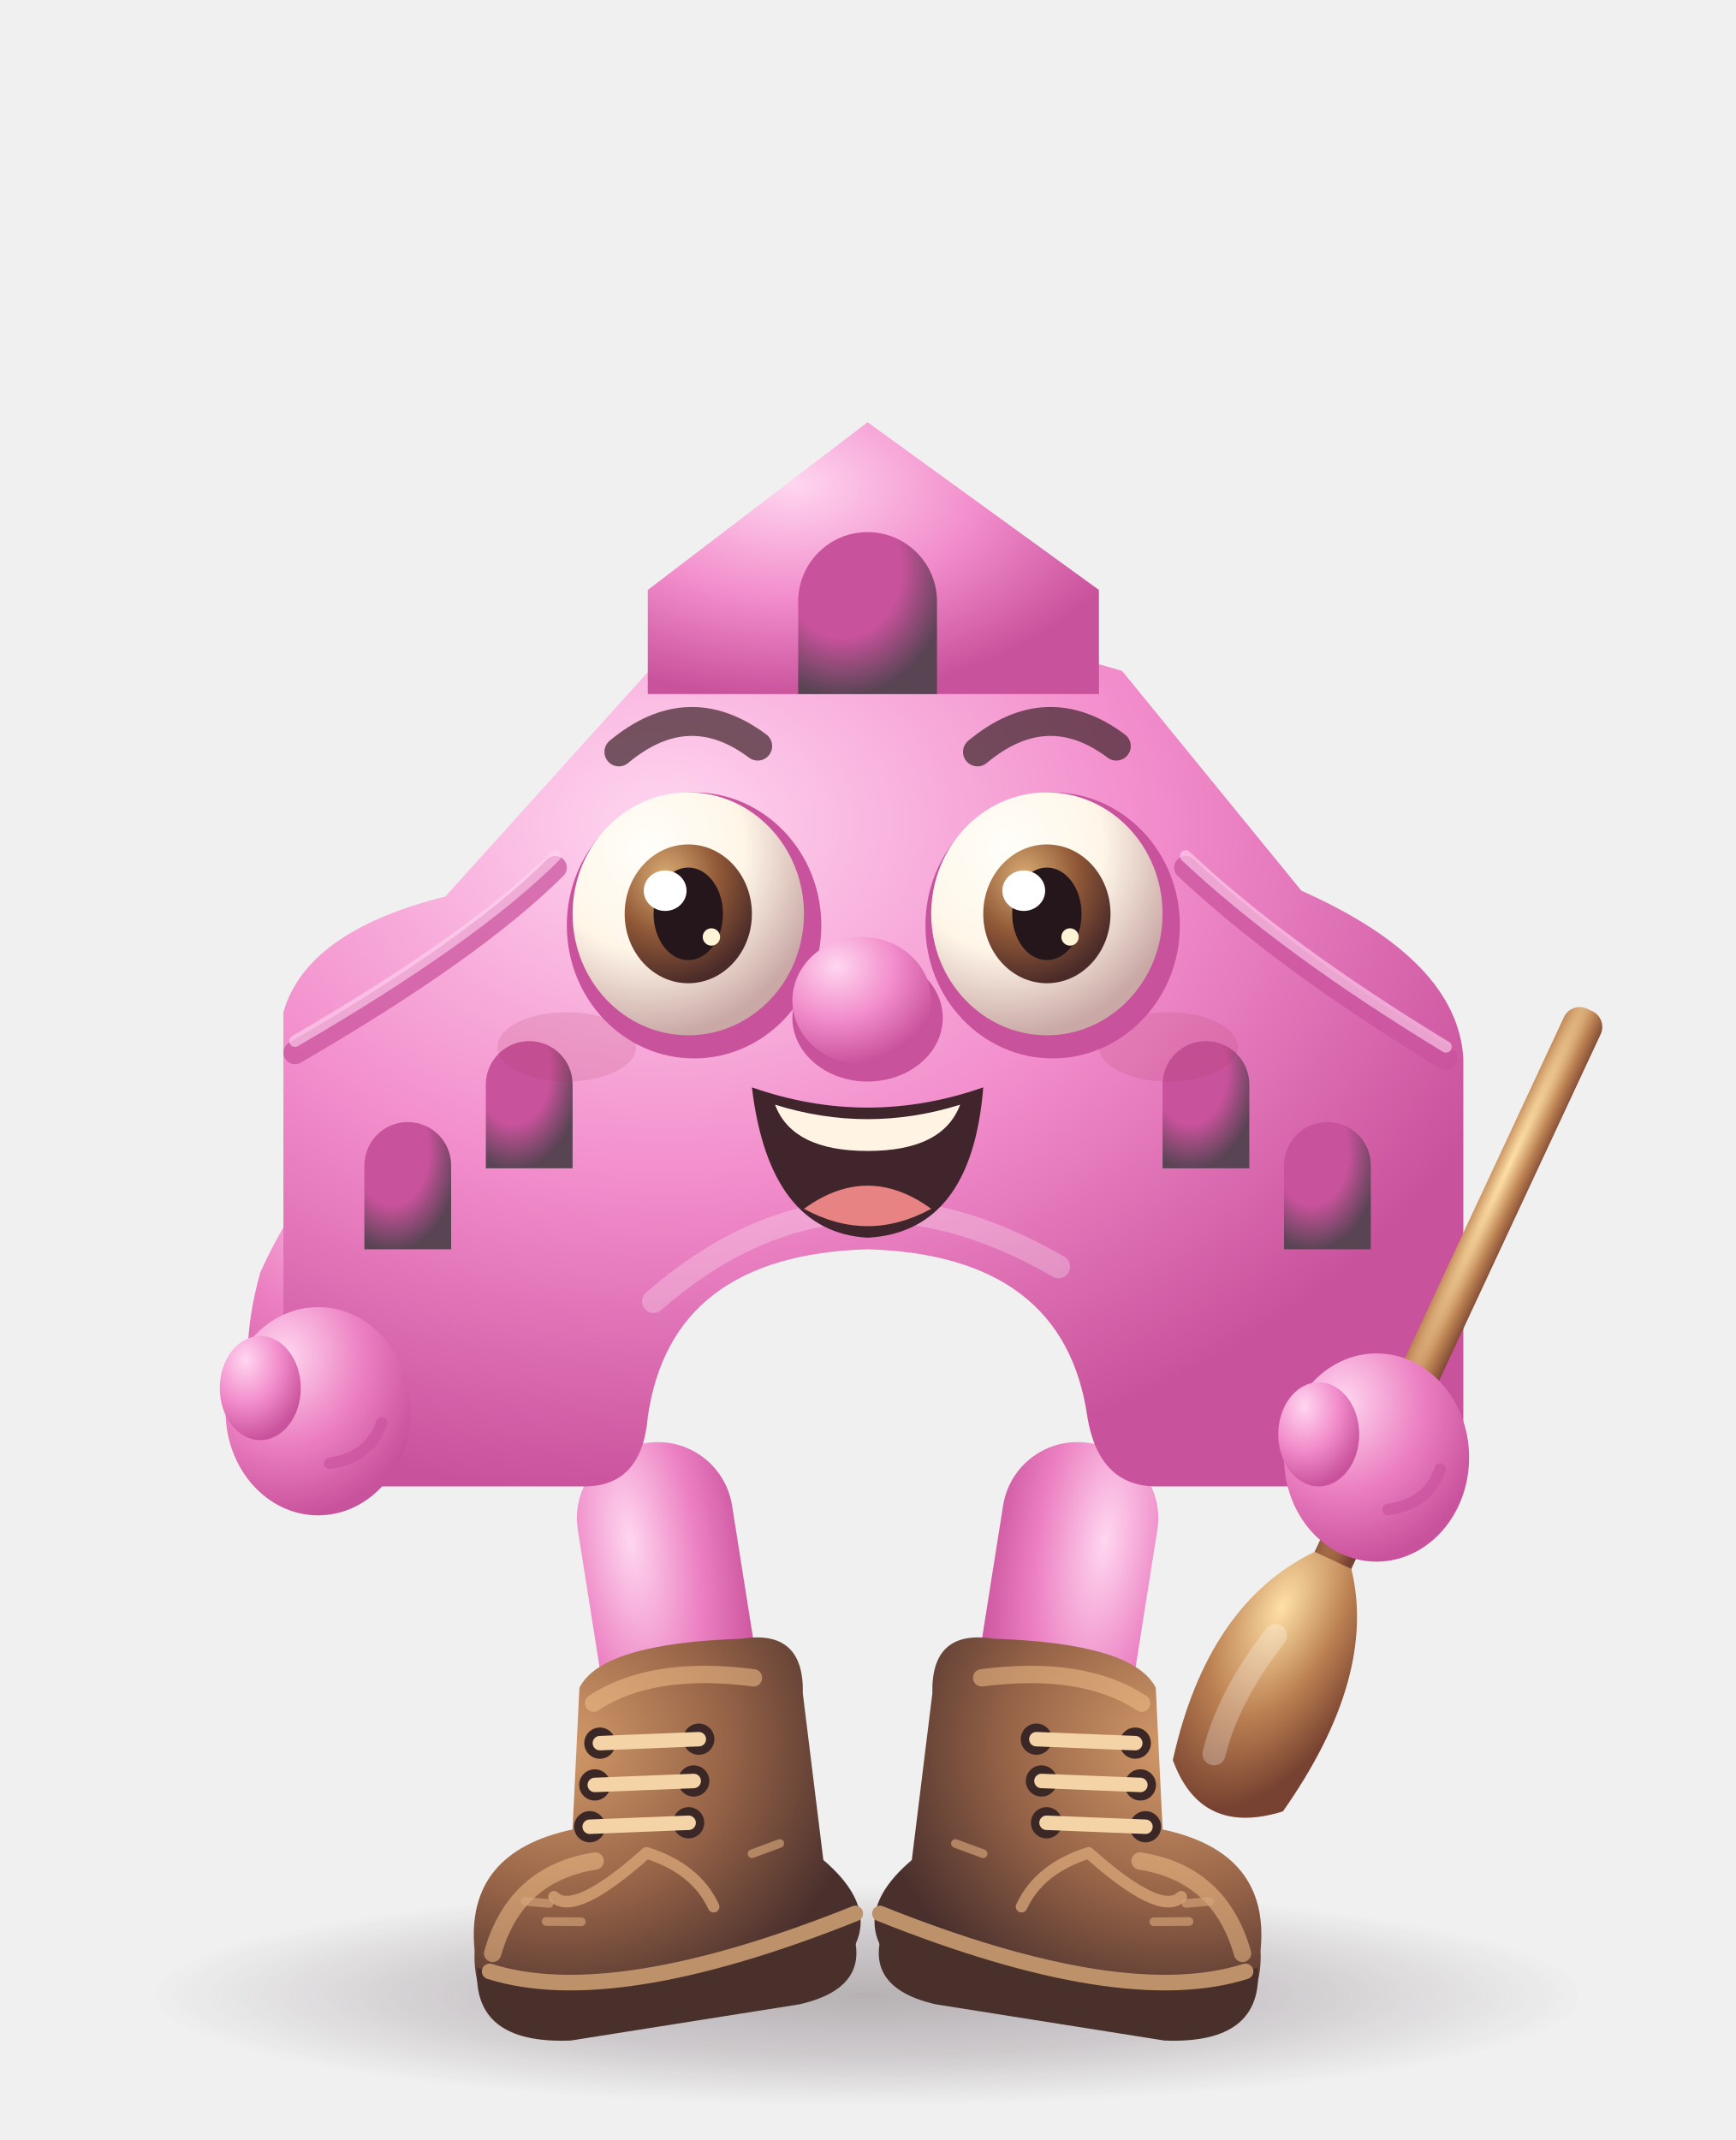
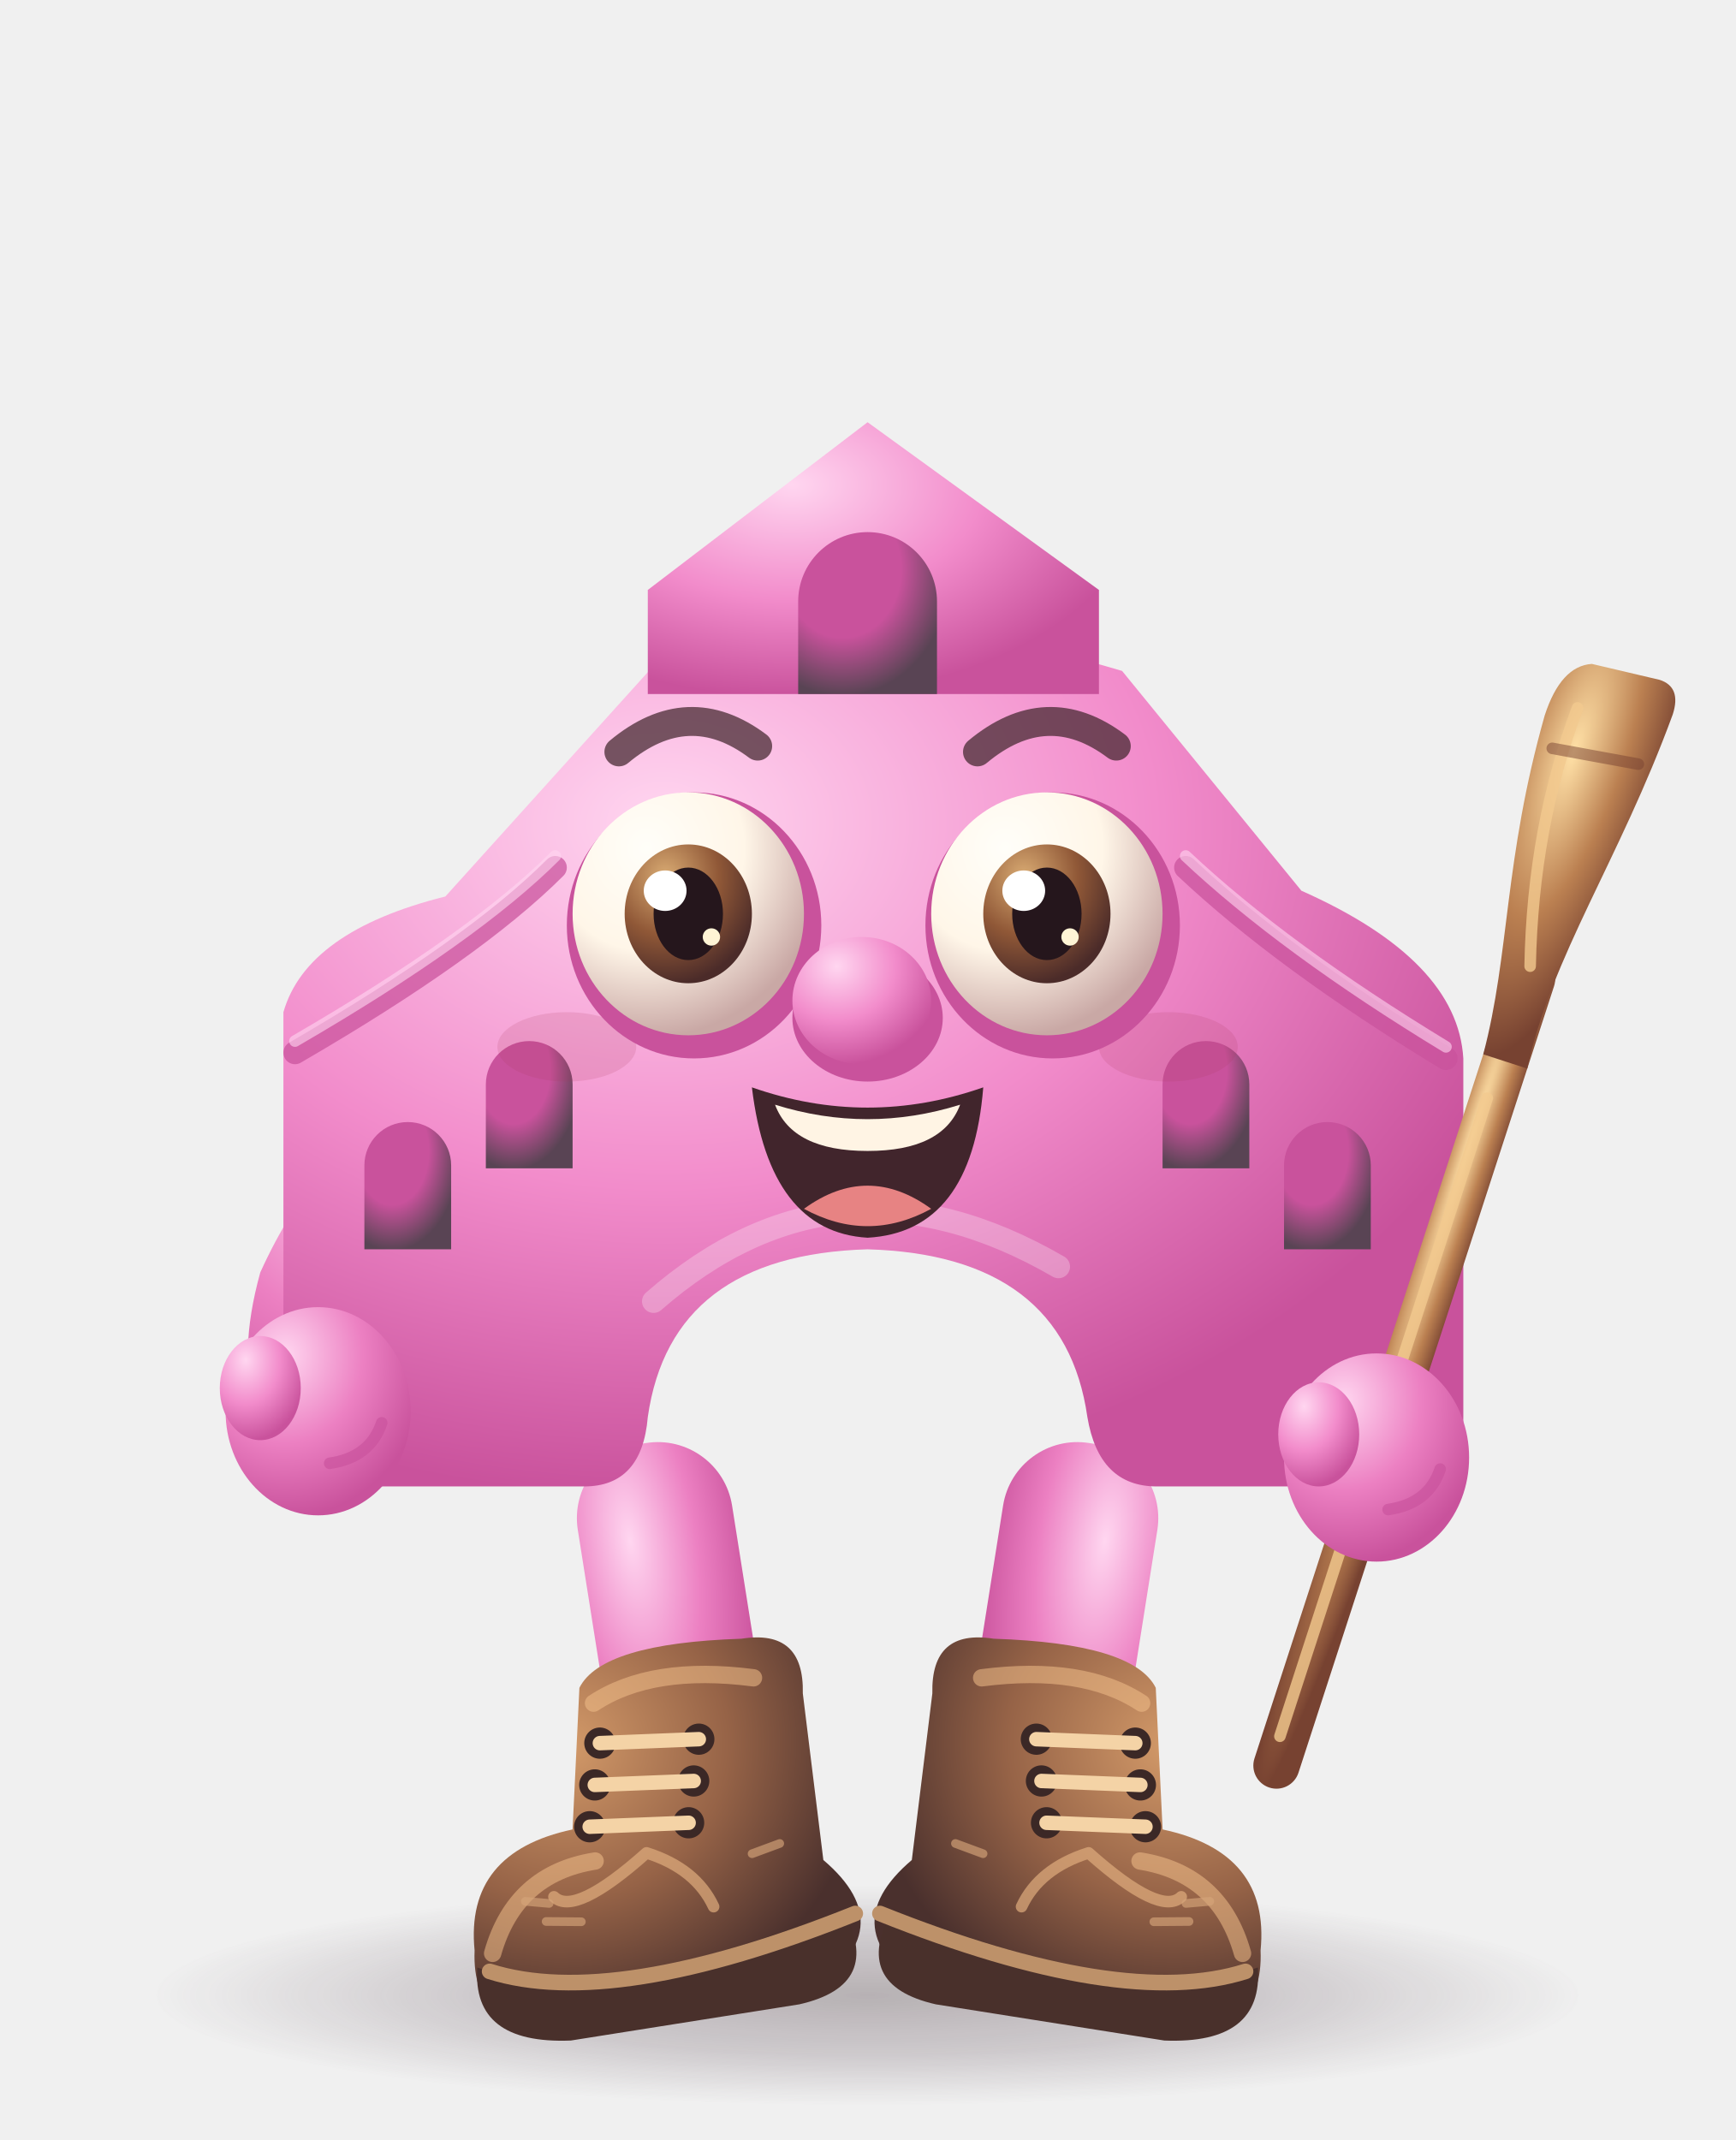
<svg xmlns="http://www.w3.org/2000/svg" width="600" height="740" viewBox="0 0 300 370" role="img" aria-label="Venice, the channels mascot">
  <defs>
    <radialGradient id="channelsclay" cx="32%" cy="23%" r="78%">
      <stop offset="0" stop-color="#FFD6F0" />
      <stop offset="0.54" stop-color="#F28CCB" />
      <stop offset="1" stop-color="#C9529C" />
    </radialGradient>
    <radialGradient id="channelsarm" cx="32%" cy="23%" r="78%">
      <stop offset="0" stop-color="#FFD6F0" />
      <stop offset="0.54" stop-color="#EC80C2" />
      <stop offset="1" stop-color="#C9529C" />
    </radialGradient>
    <radialGradient id="channelsrecess" cx="32%" cy="23%" r="78%">
      <stop offset="0" stop-color="#C9529C" />
      <stop offset="0.54" stop-color="#C9529C" />
      <stop offset="1" stop-color="#594454" />
    </radialGradient>
    <radialGradient id="channelsboot" cx="32%" cy="23%" r="78%">
      <stop offset="0" stop-color="#d39a69" />
      <stop offset="0.54" stop-color="#966347" />
      <stop offset="1" stop-color="#4a302d" />
    </radialGradient>
    <radialGradient id="channelswood" cx="32%" cy="23%" r="78%">
      <stop offset="0" stop-color="#ffe0a6" />
      <stop offset="0.54" stop-color="#bb8051" />
      <stop offset="1" stop-color="#774231" />
    </radialGradient>
    <radialGradient id="channelsgold" cx="32%" cy="23%" r="78%">
      <stop offset="0" stop-color="#fff5bb" />
      <stop offset="0.54" stop-color="#ebba54" />
      <stop offset="1" stop-color="#aa612e" />
    </radialGradient>
    <radialGradient id="channelsred" cx="32%" cy="23%" r="78%">
      <stop offset="0" stop-color="#ffb3a4" />
      <stop offset="0.54" stop-color="#e47065" />
      <stop offset="1" stop-color="#a53247" />
    </radialGradient>
    <radialGradient id="channelswhite" cx="32%" cy="23%" r="78%">
      <stop offset="0" stop-color="#fffef9" />
      <stop offset="0.54" stop-color="#fff6e8" />
      <stop offset="1" stop-color="#c9a8a5" />
    </radialGradient>
    <radialGradient id="channelsiris" cx="32%" cy="23%" r="78%">
      <stop offset="0" stop-color="#d9ab73" />
      <stop offset="0.54" stop-color="#905837" />
      <stop offset="1" stop-color="#4b2b29" />
    </radialGradient>
    <radialGradient id="channelsfloor">
      <stop stop-color="#38252e" stop-opacity=".31" />
      <stop offset=".55" stop-color="#483442" stop-opacity=".2" />
      <stop offset="1" stop-color="#483442" stop-opacity="0" />
    </radialGradient>
  </defs>
  <ellipse cx="150" cy="345" rx="123" ry="19" fill="url(#channelsfloor)" />
  <g transform="translate(119 302) rotate(-9) scale(1 1)">
    <rect x="-13" y="-53" width="27" height="71" rx="13" fill="url(#channelsarm)" />
    <path d="M-17-13Q-12-20 12-17Q23-17 21-6L20 23Q32 37 14 45H-27Q-45 44-42 29Q-41 12-22 11Z" fill="url(#channelsboot)" />
    <path d="M-42 32Q-24 42 22 32Q27 46 12 47H-28Q-45 45-42 32Z" fill="#49302b" />
    <path d="M-40 33Q-20 43 24 33" fill="none" stroke="#bd9169" stroke-width="2.7" stroke-linecap="round" stroke-linejoin="round" />
    <path d="M-39 30Q-33 17-19 17M-15-10Q-4-15 13-10" fill="none" stroke="#f1bd89" stroke-width="3" opacity="0.55" stroke-linecap="round" stroke-linejoin="round" />
    <ellipse cx="-15" cy="-3" rx="2.7" ry="2.7" fill="#3b2826" />
    <ellipse cx="2" cy="-1" rx="2.7" ry="2.7" fill="#3b2826" />
    <path d="M-15 -3l17 2" fill="none" stroke="#f4d3a6" stroke-width="2.5" stroke-linecap="round" stroke-linejoin="round" />
    <ellipse cx="-17" cy="4" rx="2.7" ry="2.7" fill="#3b2826" />
    <ellipse cx="0" cy="6" rx="2.7" ry="2.7" fill="#3b2826" />
    <path d="M-17 4l17 2" fill="none" stroke="#f4d3a6" stroke-width="2.5" stroke-linecap="round" stroke-linejoin="round" />
    <ellipse cx="-19" cy="11" rx="2.7" ry="2.7" fill="#3b2826" />
    <ellipse cx="-2" cy="13" rx="2.7" ry="2.7" fill="#3b2826" />
    <path d="M-19 11l17 2" fill="none" stroke="#f4d3a6" stroke-width="2.5" stroke-linecap="round" stroke-linejoin="round" />
    <path d="M-10 17q-14 9-17 5M-10 17q8 4 10 11" fill="none" stroke="#dfad7d" stroke-width="2" opacity="0.7" stroke-linecap="round" stroke-linejoin="round" />
    <path d="M-29 26l6 1m-9-5l4 1m36-3l5-1" fill="none" stroke="#d5a47a" stroke-width="1.5" opacity="0.65" stroke-linecap="round" stroke-linejoin="round" />
  </g>
  <g transform="translate(181 302) rotate(9) scale(-1 1)">
    <rect x="-13" y="-53" width="27" height="71" rx="13" fill="url(#channelsarm)" />
    <path d="M-17-13Q-12-20 12-17Q23-17 21-6L20 23Q32 37 14 45H-27Q-45 44-42 29Q-41 12-22 11Z" fill="url(#channelsboot)" />
    <path d="M-42 32Q-24 42 22 32Q27 46 12 47H-28Q-45 45-42 32Z" fill="#49302b" />
    <path d="M-40 33Q-20 43 24 33" fill="none" stroke="#bd9169" stroke-width="2.7" stroke-linecap="round" stroke-linejoin="round" />
    <path d="M-39 30Q-33 17-19 17M-15-10Q-4-15 13-10" fill="none" stroke="#f1bd89" stroke-width="3" opacity="0.55" stroke-linecap="round" stroke-linejoin="round" />
    <ellipse cx="-15" cy="-3" rx="2.7" ry="2.7" fill="#3b2826" />
    <ellipse cx="2" cy="-1" rx="2.7" ry="2.7" fill="#3b2826" />
    <path d="M-15 -3l17 2" fill="none" stroke="#f4d3a6" stroke-width="2.5" stroke-linecap="round" stroke-linejoin="round" />
    <ellipse cx="-17" cy="4" rx="2.7" ry="2.7" fill="#3b2826" />
    <ellipse cx="0" cy="6" rx="2.7" ry="2.7" fill="#3b2826" />
    <path d="M-17 4l17 2" fill="none" stroke="#f4d3a6" stroke-width="2.5" stroke-linecap="round" stroke-linejoin="round" />
    <ellipse cx="-19" cy="11" rx="2.7" ry="2.7" fill="#3b2826" />
    <ellipse cx="-2" cy="13" rx="2.7" ry="2.7" fill="#3b2826" />
    <path d="M-19 11l17 2" fill="none" stroke="#f4d3a6" stroke-width="2.5" stroke-linecap="round" stroke-linejoin="round" />
    <path d="M-10 17q-14 9-17 5M-10 17q8 4 10 11" fill="none" stroke="#dfad7d" stroke-width="2" opacity="0.7" stroke-linecap="round" stroke-linejoin="round" />
    <path d="M-29 26l6 1m-9-5l4 1m36-3l5-1" fill="none" stroke="#d5a47a" stroke-width="1.5" opacity="0.65" stroke-linecap="round" stroke-linejoin="round" />
  </g>
  <path d="M111 187Q65 176 45 220Q37 249 59 254Q76 247 76 225L110 211Z" fill="url(#channelsarm)" />
  <path d="M207 183Q238 183 250 239L232 254Q219 209 204 222Z" fill="url(#channelsarm)" />
  <path d="M49 244V175Q53 161 77 155L114 114Q147 102 194 116L225 154Q252 166 253 183V245Q253 257 242 257H200Q190 257 188 245Q184 217 150 216Q116 217 112 245Q111 257 101 257H61Q49 257 49 244Z" fill="url(#channelsclay)" />
  <path d="M112 102L150 73L190 102V120H112Z" fill="url(#channelsclay)" />
  <path d="M138 120v-16a12 12 0 0 1 24 0v16Z" fill="url(#channelsrecess)" />
  <path d="M51 182Q82 164 96 150M205 150Q222 166 250 183" fill="none" stroke="#C9529C" stroke-width="4" opacity="0.73" stroke-linecap="round" stroke-linejoin="round" />
  <g transform="translate(0 -2)">
    <path d="M51 182Q82 164 96 150M205 150Q222 166 250 183" fill="none" stroke="#FFD6F0" stroke-width="2" opacity="0.6" stroke-linecap="round" stroke-linejoin="round" />
  </g>
  <path d="M63 216v-14.5a7.5 7.5 0 0 1 15 0v14.5Z" fill="url(#channelsrecess)" />
  <path d="M84 202v-14.5a7.5 7.5 0 0 1 15 0v14.5Z" fill="url(#channelsrecess)" />
  <path d="M201 202v-14.5a7.5 7.5 0 0 1 15 0v14.5Z" fill="url(#channelsrecess)" />
  <path d="M222 216v-14.5a7.5 7.5 0 0 1 15 0v14.5Z" fill="url(#channelsrecess)" />
  <path d="M113 225Q145 197 183 219" fill="none" stroke="white" stroke-width="4" opacity="0.26" stroke-linecap="round" stroke-linejoin="round" />
  <ellipse cx="55" cy="244" rx="16" ry="18" fill="url(#channelsarm)" />
  <ellipse cx="45" cy="240" rx="7" ry="9" fill="url(#channelsclay)" />
  <path d="M57 253q7 -1 9 -7" fill="none" stroke="#C9529C" stroke-width="2" opacity="0.65" stroke-linecap="round" stroke-linejoin="round" />
  <g transform="translate(150 158)">
    <ellipse cx="-52" cy="23" rx="12" ry="6" fill="#a63655" opacity=".15" />
    <ellipse cx="52" cy="23" rx="12" ry="6" fill="#a63655" opacity=".15" />
    <g class="sm-blink">
      <g transform="translate(-31 0)">
        <path d="M-12 -28Q0 -38 12 -29" fill="none" stroke="#41252C" stroke-width="5" opacity="0.72" stroke-linecap="round" stroke-linejoin="round" />
        <ellipse cx="1" cy="2" rx="22" ry="23" fill="#C9529C" />
        <ellipse cx="0" cy="0" rx="20" ry="21" fill="url(#channelswhite)" />
        <ellipse cx="0" cy="0" rx="11" ry="12" fill="url(#channelsiris)" />
        <ellipse cx="0" cy="0" rx="6" ry="8" fill="#25161c" />
        <ellipse cx="-4" cy="-4" rx="3.7" ry="3.5" fill="white" />
        <ellipse cx="4" cy="4" rx="1.5" ry="1.5" fill="#fff4d5" />
      </g>
      <g transform="translate(31 0)">
        <path d="M-12 -28Q0 -38 12 -29" fill="none" stroke="#41252C" stroke-width="5" opacity="0.72" stroke-linecap="round" stroke-linejoin="round" />
        <ellipse cx="1" cy="2" rx="22" ry="23" fill="#C9529C" />
        <ellipse cx="0" cy="0" rx="20" ry="21" fill="url(#channelswhite)" />
        <ellipse cx="0" cy="0" rx="11" ry="12" fill="url(#channelsiris)" />
        <ellipse cx="0" cy="0" rx="6" ry="8" fill="#25161c" />
        <ellipse cx="-4" cy="-4" rx="3.7" ry="3.5" fill="white" />
        <ellipse cx="4" cy="4" rx="1.5" ry="1.5" fill="#fff4d5" />
      </g>
    </g>
    <ellipse cx="0" cy="18" rx="13" ry="11" fill="#C9529C" />
    <ellipse cx="-1" cy="15" rx="12" ry="11" fill="url(#channelsclay)" />
    <path d="M-20 30Q0 37 20 30Q18 55 0 56Q-17 55-20 30Z" fill="#41252C" />
    <path d="M-16 33Q0 38 16 33Q13 41 0 41Q-13 41-16 33Z" fill="#fff4e4" />
    <path d="M-11 51Q0 43 11 51Q0 57-11 51Z" fill="#e78383" />
  </g>
-   <g transform="rotate(25 241 246)">
-     <rect x="238" y="167" width="7" height="133" rx="3" fill="url(#channelswood)" />
-     <path d="M238 272Q225 288 231 315Q241 325 252 315Q257 287 245 272Z" fill="url(#channelswood)" />
-     <path d="M238 288Q235 301 237 311" fill="none" stroke="white" stroke-width="4" opacity="0.26" stroke-linecap="round" stroke-linejoin="round" />
+   <g transform="rotate(18 238 252)">
+     <rect x="234" y="161" width="8" height="151" rx="4" fill="url(#channelswood)" />
+     <path d="M234 180C233 162 227 147 226 121Q226 112 231 110L243 109Q247 109 247 114C246 141 240 160 242 180Z" fill="url(#channelswood)" />
+     <path d="M231 118Q230 140 237 163M237 187V303" fill="none" stroke="#f2c98e" stroke-width="2" opacity="0.8" stroke-linecap="round" stroke-linejoin="round" />
+     <path d="M229 126L244 124" fill="none" stroke="#774231" stroke-width="2" opacity="0.5" stroke-linecap="round" stroke-linejoin="round" />
  </g>
  <ellipse cx="238" cy="252" rx="16" ry="18" fill="url(#channelsarm)" />
  <ellipse cx="228" cy="248" rx="7" ry="9" fill="url(#channelsclay)" />
  <path d="M240 261q7 -1 9 -7" fill="none" stroke="#C9529C" stroke-width="2" opacity="0.65" stroke-linecap="round" stroke-linejoin="round" />
</svg>
